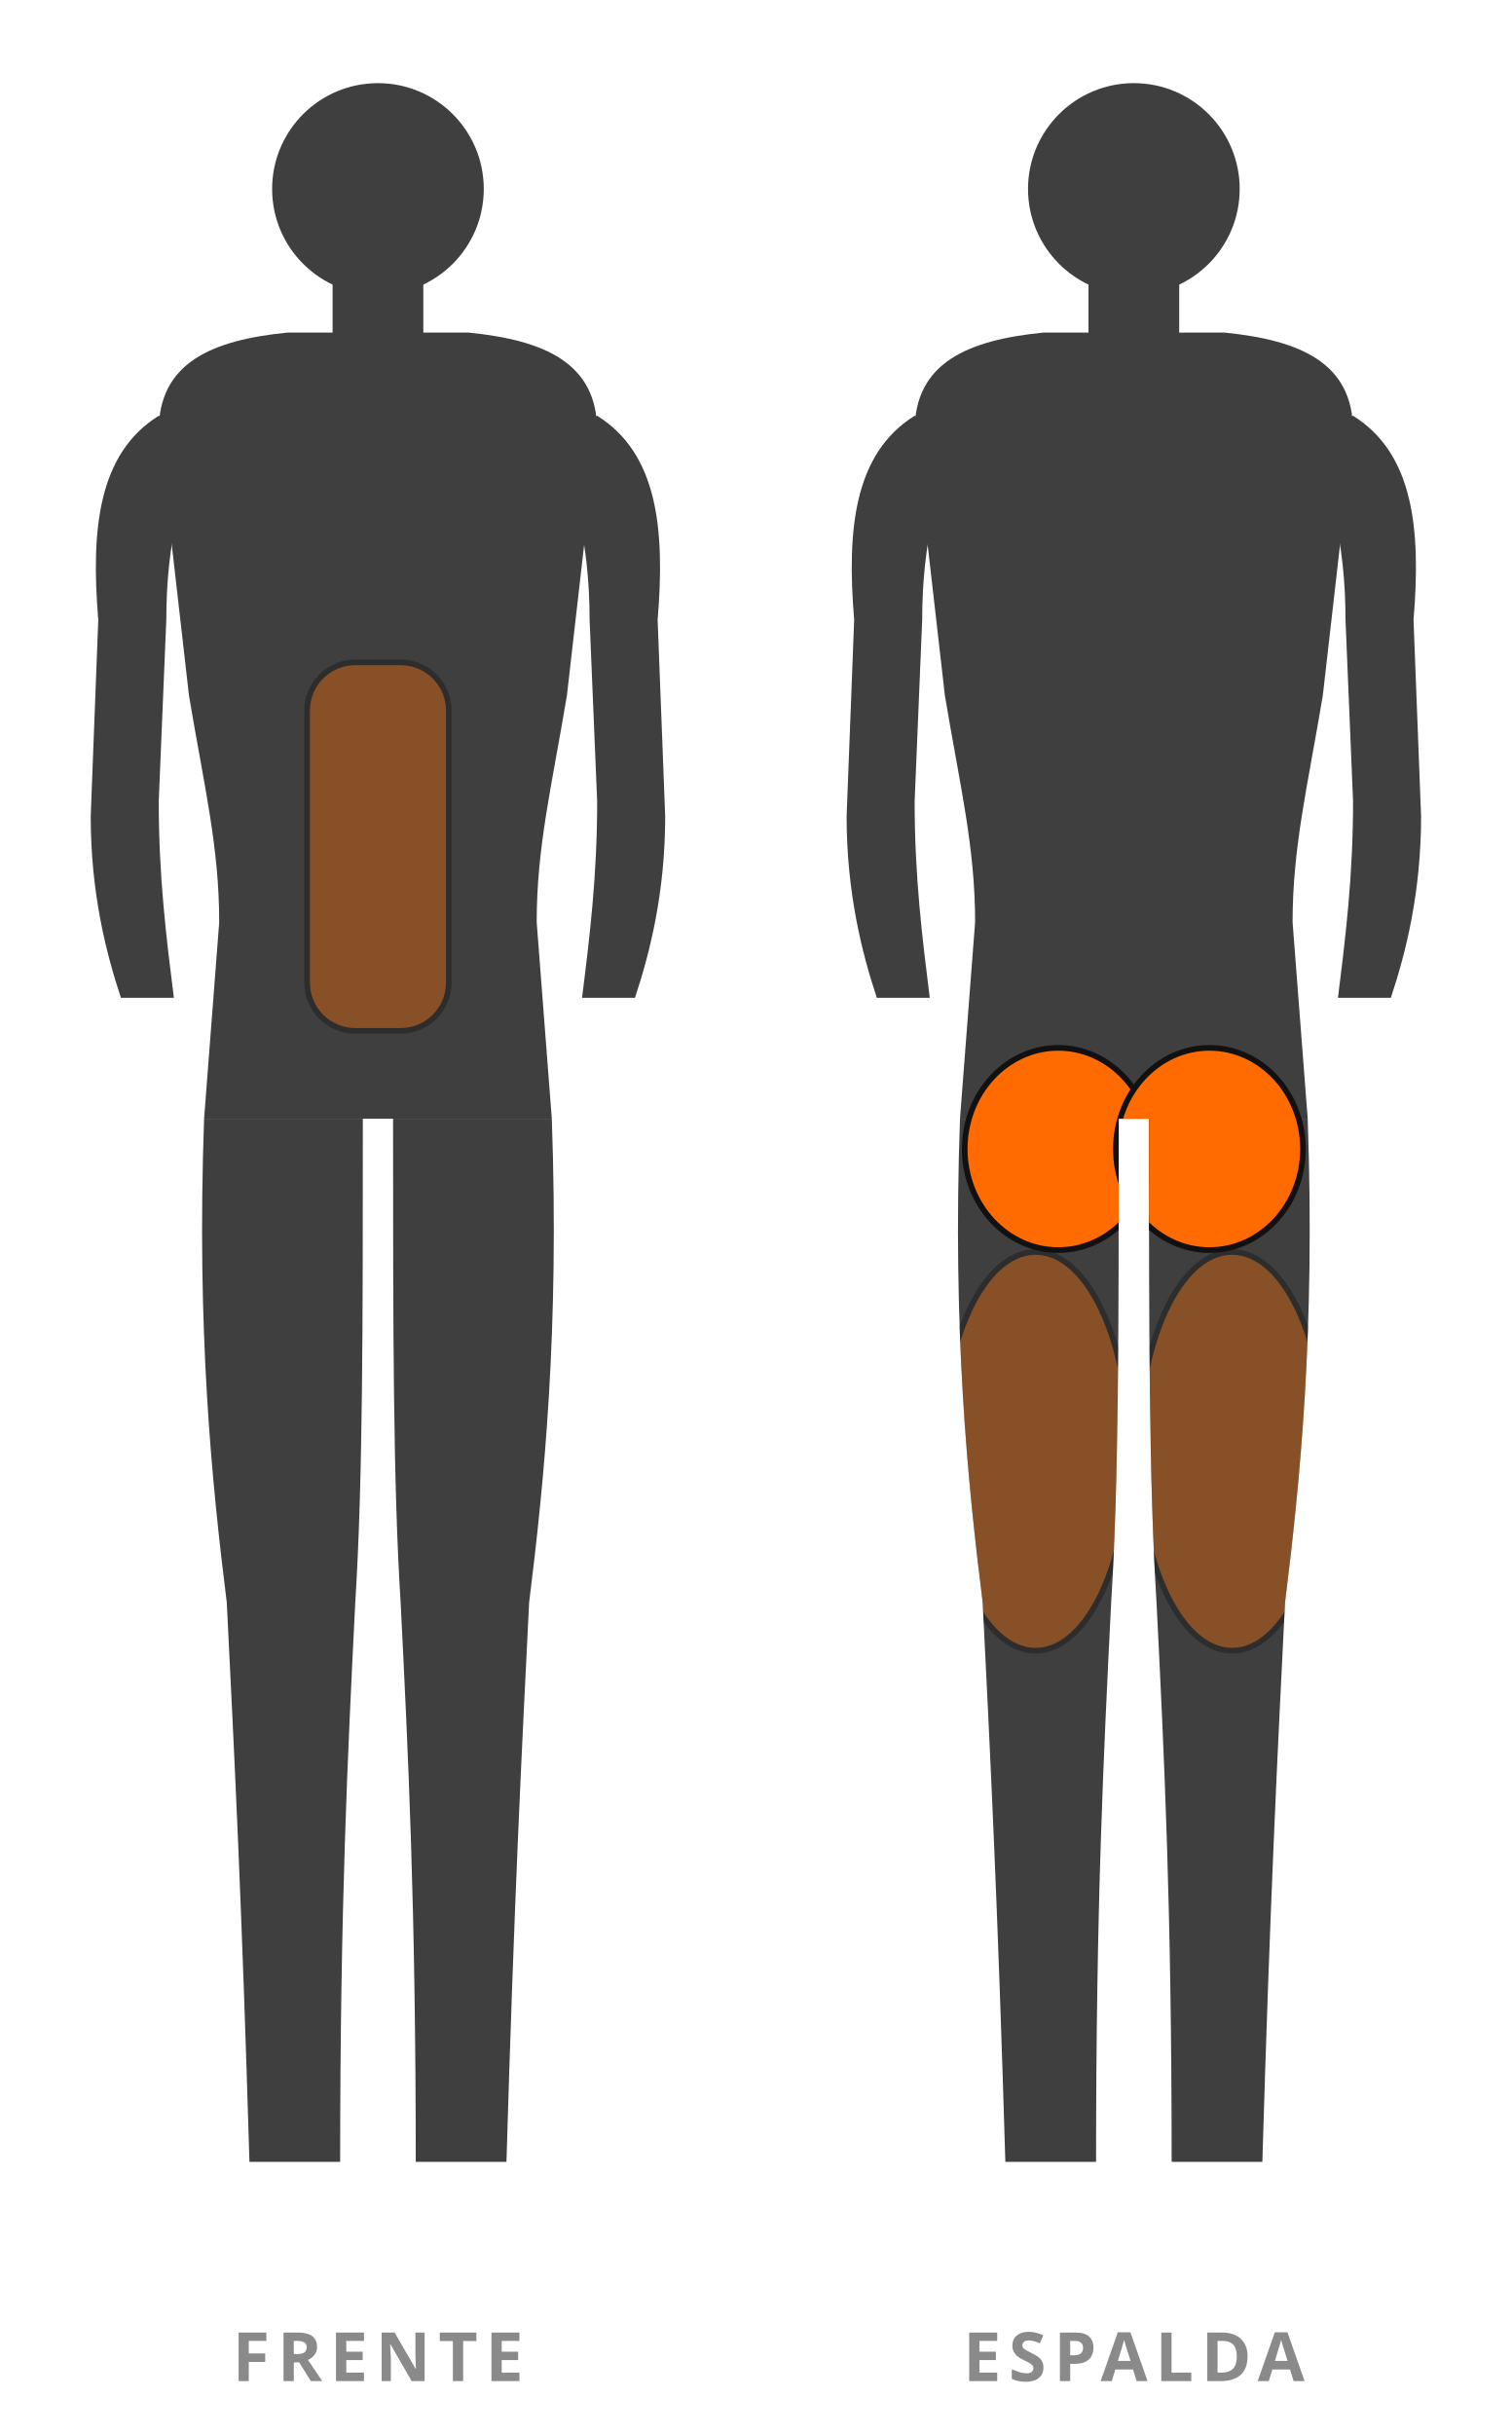
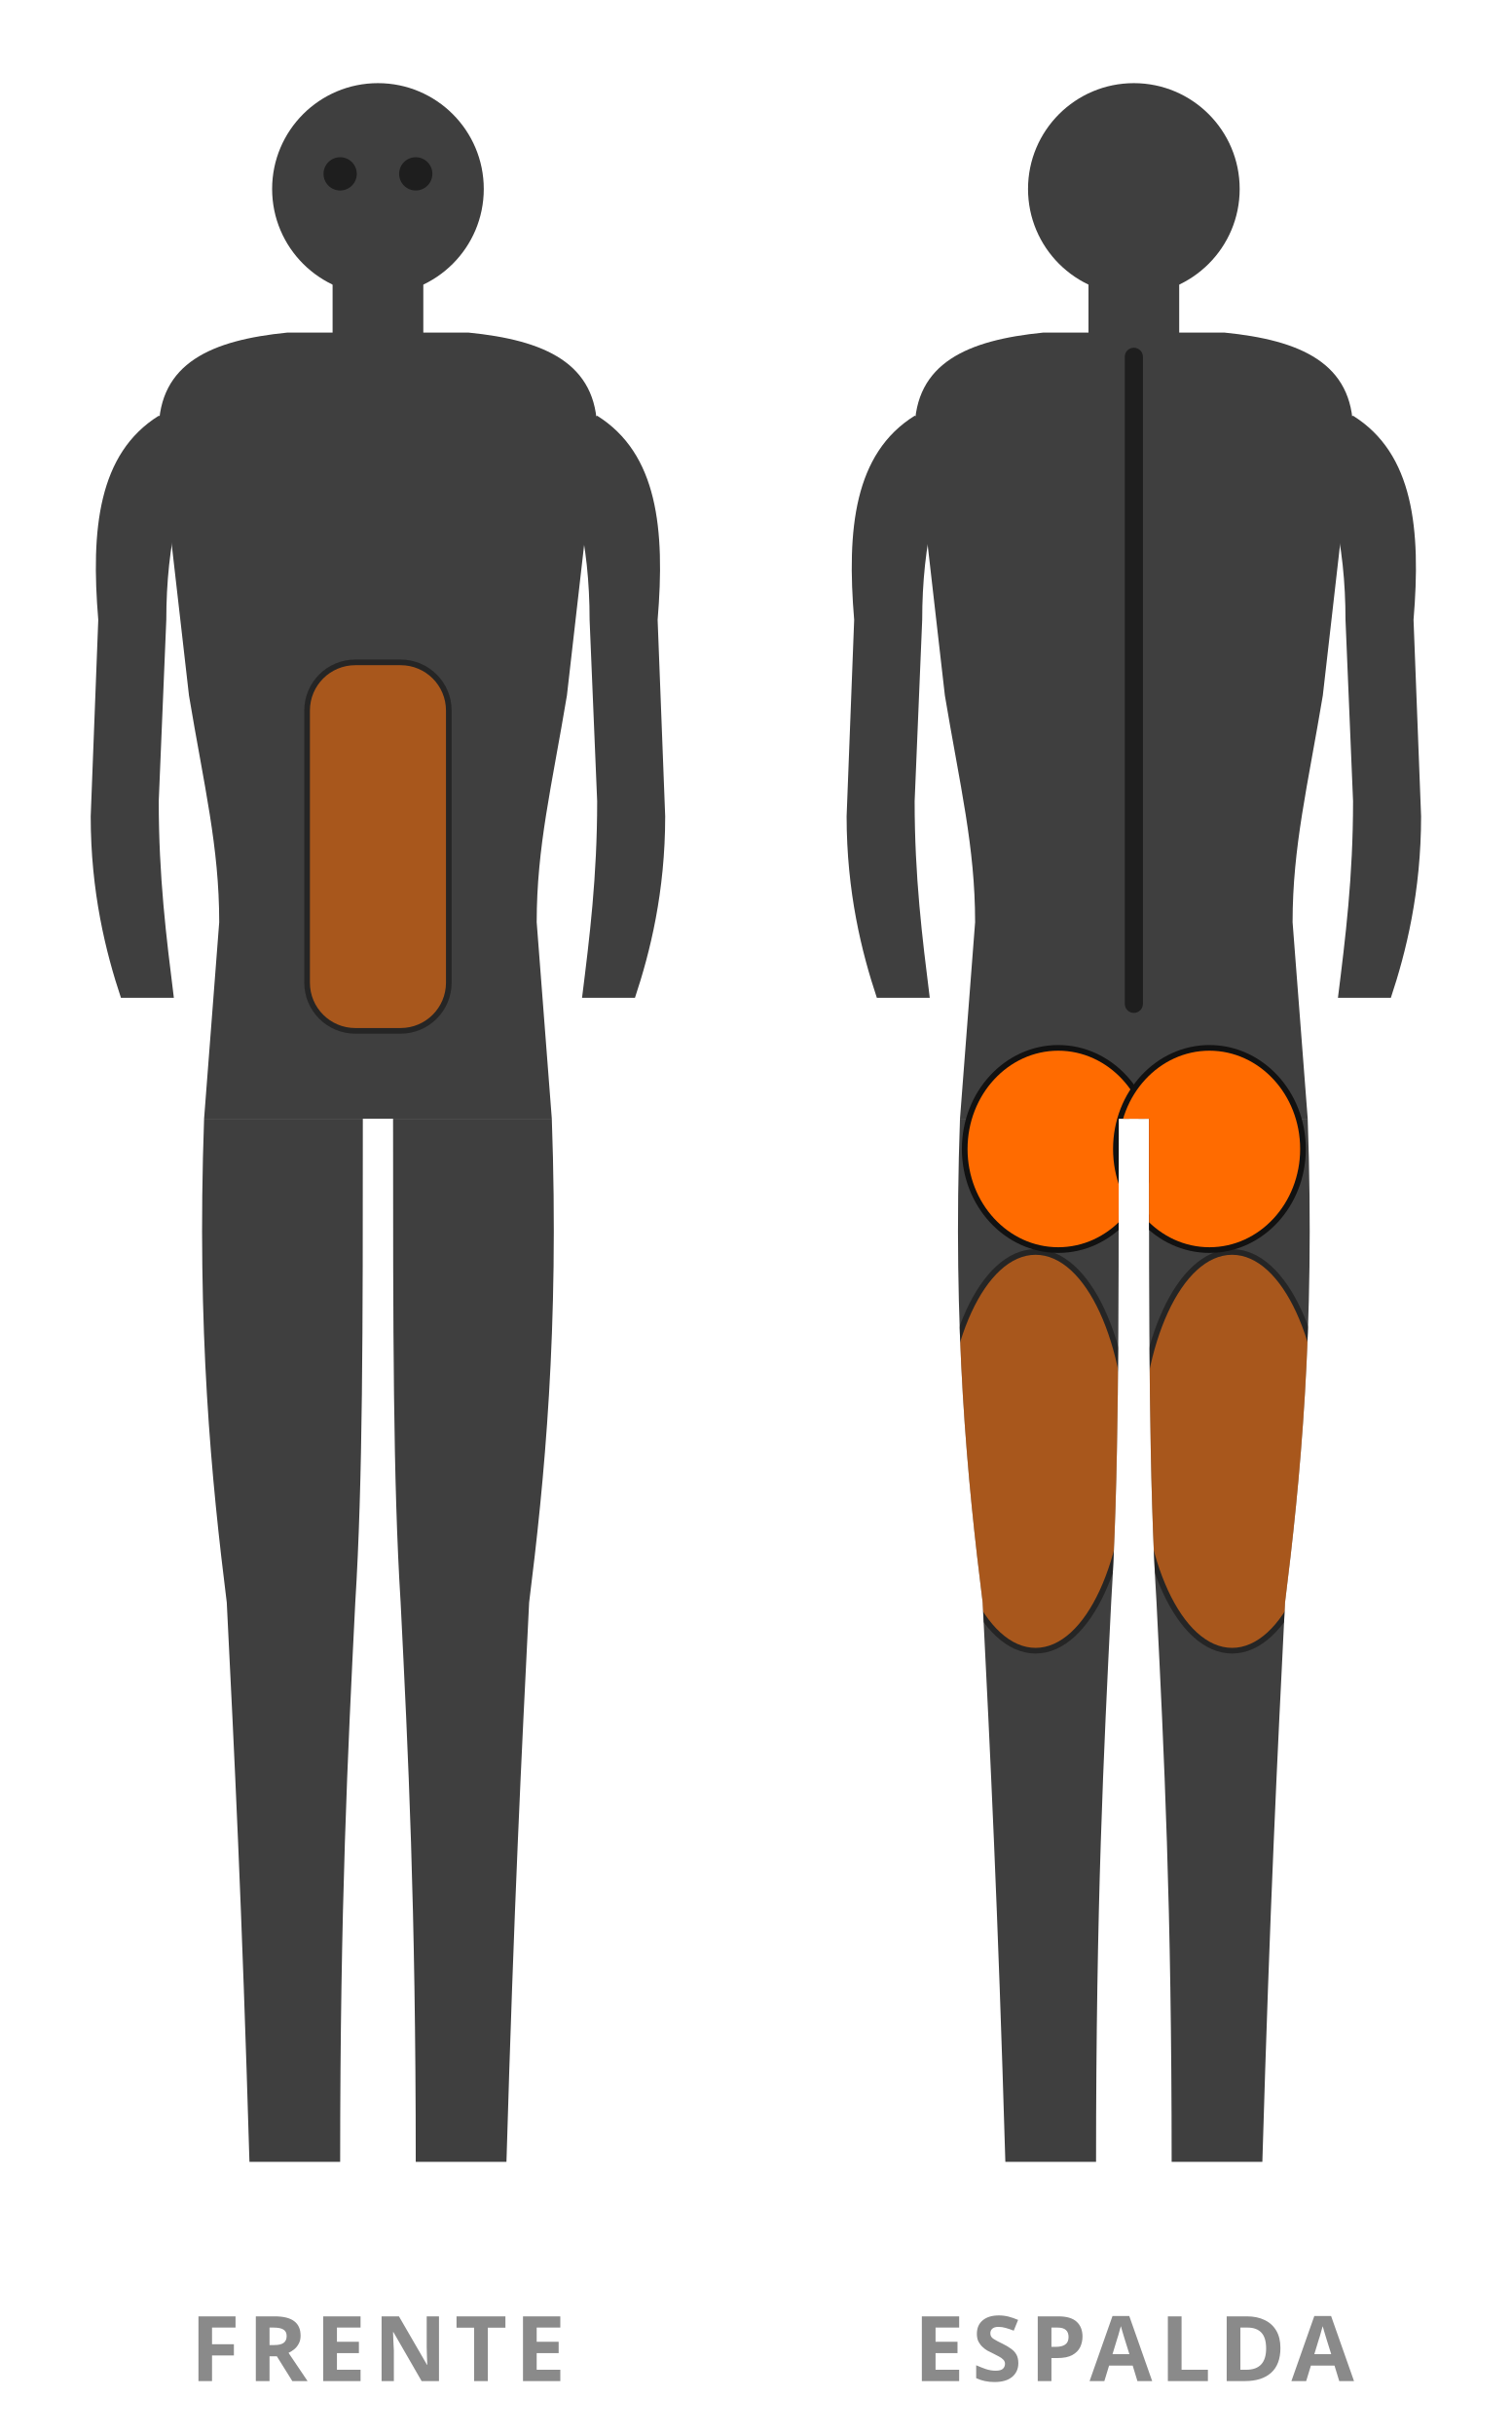
<svg xmlns="http://www.w3.org/2000/svg" viewBox="0 0 200 322" width="200" height="322" role="img" aria-label="Músculos que trabaja: Hip thrust a una pierna">
  <defs>
    <clipPath id="cuerpoF">
      <circle cx="50" cy="25" r="14" />
      <path d="M 44 36 h 12 v 12 h -12 Z" />
      <path d="M 21 57              C 21 48, 28 45, 38 44              L 62 44 C 72 45, 79 48, 79 57              L 75 92 C 73 104, 71 112, 71 122              L 73 148 L 27 148 L 29 122              C 29 112, 27 104, 25 92 Z" />
      <path d="M 21 55 C 13 60, 12 70, 13 82              L 12 108 C 12 118, 14 126, 16 132              L 23 132 C 22 124, 21 116, 21 106              L 22 82 C 22 72, 24 63, 28 58 Z" />
      <path d="M 79 55 C 87 60, 88 70, 87 82              L 88 108 C 88 118, 86 126, 84 132              L 77 132 C 78 124, 79 116, 79 106              L 78 82 C 78 72, 76 63, 72 58 Z" />
      <path d="M 27 148 C 26 176, 28 196, 30 212              C 31 232, 32 252, 33 286              L 45 286 C 45 252, 46 232, 47 212              C 48 196, 48 176, 48 148 Z" />
      <path d="M 73 148 C 74 176, 72 196, 70 212              C 69 232, 68 252, 67 286              L 55 286 C 55 252, 54 232, 53 212              C 52 196, 52 176, 52 148 Z" />
    </clipPath>
    <clipPath id="cuerpoD">
      <circle cx="150" cy="25" r="14" />
      <path d="M 144 36 h 12 v 12 h -12 Z" />
      <path d="M 121 57              C 121 48, 128 45, 138 44              L 162 44 C 172 45, 179 48, 179 57              L 175 92 C 173 104, 171 112, 171 122              L 173 148 L 127 148 L 129 122              C 129 112, 127 104, 125 92 Z" />
      <path d="M 121 55 C 113 60, 112 70, 113 82              L 112 108 C 112 118, 114 126, 116 132              L 123 132 C 122 124, 121 116, 121 106              L 122 82 C 122 72, 124 63, 128 58 Z" />
      <path d="M 179 55 C 187 60, 188 70, 187 82              L 188 108 C 188 118, 186 126, 184 132              L 177 132 C 178 124, 179 116, 179 106              L 178 82 C 178 72, 176 63, 172 58 Z" />
      <path d="M 127 148 C 126 176, 128 196, 130 212              C 131 232, 132 252, 133 286              L 145 286 C 145 252, 146 232, 147 212              C 148 196, 148 176, 148 148 Z" />
      <path d="M 173 148 C 174 176, 172 196, 170 212              C 169 232, 168 252, 167 286              L 155 286 C 155 252, 154 232, 153 212              C 152 196, 152 176, 152 148 Z" />
    </clipPath>
  </defs>
  <style>
    .base { fill: #3f3f3f; }
    /* El borde del color del fondo separa grupos contiguos. Sin él, lumbar +
       glúteo + isquios se fundían en un único bloque naranja de la cintura a
       la rodilla y no se distinguía qué trabajaba qué. */
+     /* La cara y la columna: lo justo para saber de qué lado se mira. Tienen
+        que verse a tamaño miniatura, así que no pueden ser un matiz del gris. */
+     .detalle { fill: #1e1e1e; }
    .prim, .sec { stroke: #111; stroke-width: 1.5; paint-order: stroke; }
    .prim { fill: #ff6b00; }
-     .sec  { fill: #ff6b00; opacity: .38; }
-     .et   { fill: #8a8a8a; font: 600 9px system-ui, sans-serif; text-anchor: middle; letter-spacing: 1px; }
+     /* .38 quedaba marrón apagado sobre el gris del cuerpo y se confundía con
+        él: a este tamaño "también trabaja esto" tiene que verse. */
+     .sec  { fill: #ff6b00; opacity: .55; }
+     .et   { fill: #8a8a8a; font: 700 12px system-ui, sans-serif; text-anchor: middle; letter-spacing: 1px; }
+     /* El lado que no trabaja nada, y su etiqueta, en segundo plano. */
+     .apagado { opacity: .28; }
    @media (prefers-color-scheme: light) {
      .base { fill: #d6d1c6; }
+       .detalle { fill: #a49d8e; }
      .et   { fill: #7a7060; }
      .prim, .sec { stroke: #f7f5f0; }
    }
  </style>
  <g class="base">
    <circle cx="50" cy="25" r="14" />
    <path d="M 44 36 h 12 v 12 h -12 Z" />
    <path d="M 21 57              C 21 48, 28 45, 38 44              L 62 44 C 72 45, 79 48, 79 57              L 75 92 C 73 104, 71 112, 71 122              L 73 148 L 27 148 L 29 122              C 29 112, 27 104, 25 92 Z" />
    <path d="M 21 55 C 13 60, 12 70, 13 82              L 12 108 C 12 118, 14 126, 16 132              L 23 132 C 22 124, 21 116, 21 106              L 22 82 C 22 72, 24 63, 28 58 Z" />
    <path d="M 79 55 C 87 60, 88 70, 87 82              L 88 108 C 88 118, 86 126, 84 132              L 77 132 C 78 124, 79 116, 79 106              L 78 82 C 78 72, 76 63, 72 58 Z" />
    <path d="M 27 148 C 26 176, 28 196, 30 212              C 31 232, 32 252, 33 286              L 45 286 C 45 252, 46 232, 47 212              C 48 196, 48 176, 48 148 Z" />
    <path d="M 73 148 C 74 176, 72 196, 70 212              C 69 232, 68 252, 67 286              L 55 286 C 55 252, 54 232, 53 212              C 52 196, 52 176, 52 148 Z" />
+   </g>
+   <g class="detalle">
+     <circle cx="45" cy="23" r="2.2" />
+     <circle cx="55" cy="23" r="2.2" />
+   </g>
+   <g class="base">
    <circle cx="150" cy="25" r="14" />
    <path d="M 144 36 h 12 v 12 h -12 Z" />
    <path d="M 121 57              C 121 48, 128 45, 138 44              L 162 44 C 172 45, 179 48, 179 57              L 175 92 C 173 104, 171 112, 171 122              L 173 148 L 127 148 L 129 122              C 129 112, 127 104, 125 92 Z" />
    <path d="M 121 55 C 113 60, 112 70, 113 82              L 112 108 C 112 118, 114 126, 116 132              L 123 132 C 122 124, 121 116, 121 106              L 122 82 C 122 72, 124 63, 128 58 Z" />
    <path d="M 179 55 C 187 60, 188 70, 187 82              L 188 108 C 188 118, 186 126, 184 132              L 177 132 C 178 124, 179 116, 179 106              L 178 82 C 178 72, 176 63, 172 58 Z" />
    <path d="M 127 148 C 126 176, 128 196, 130 212              C 131 232, 132 252, 133 286              L 145 286 C 145 252, 146 232, 147 212              C 148 196, 148 176, 148 148 Z" />
    <path d="M 173 148 C 174 176, 172 196, 170 212              C 169 232, 168 252, 167 286              L 155 286 C 155 252, 154 232, 153 212              C 152 196, 152 176, 152 148 Z" />
+   </g>
+   <g class="detalle">
+     <rect x="148.8" y="46" width="2.4" height="88" rx="1.2" />
  </g>
  <g class="sec" clip-path="url(#cuerpoD)">
    <g transform="translate(100,0)">
      <ellipse cx="37" cy="192" rx="12" ry="26" />
      <ellipse cx="63" cy="192" rx="12" ry="26" />
    </g>
  </g>
  <g class="sec" clip-path="url(#cuerpoF)">
    <rect x="41" y="88" width="18" height="48" rx="6" />
  </g>
  <g class="prim" clip-path="url(#cuerpoD)">
    <g transform="translate(100,0)">
      <ellipse cx="40" cy="152" rx="12" ry="13" />
      <ellipse cx="60" cy="152" rx="12" ry="13" />
    </g>
  </g>
  <text class="et" x="50" y="315">FRENTE</text>
  <text class="et" x="150" y="315">ESPALDA</text>
</svg>
